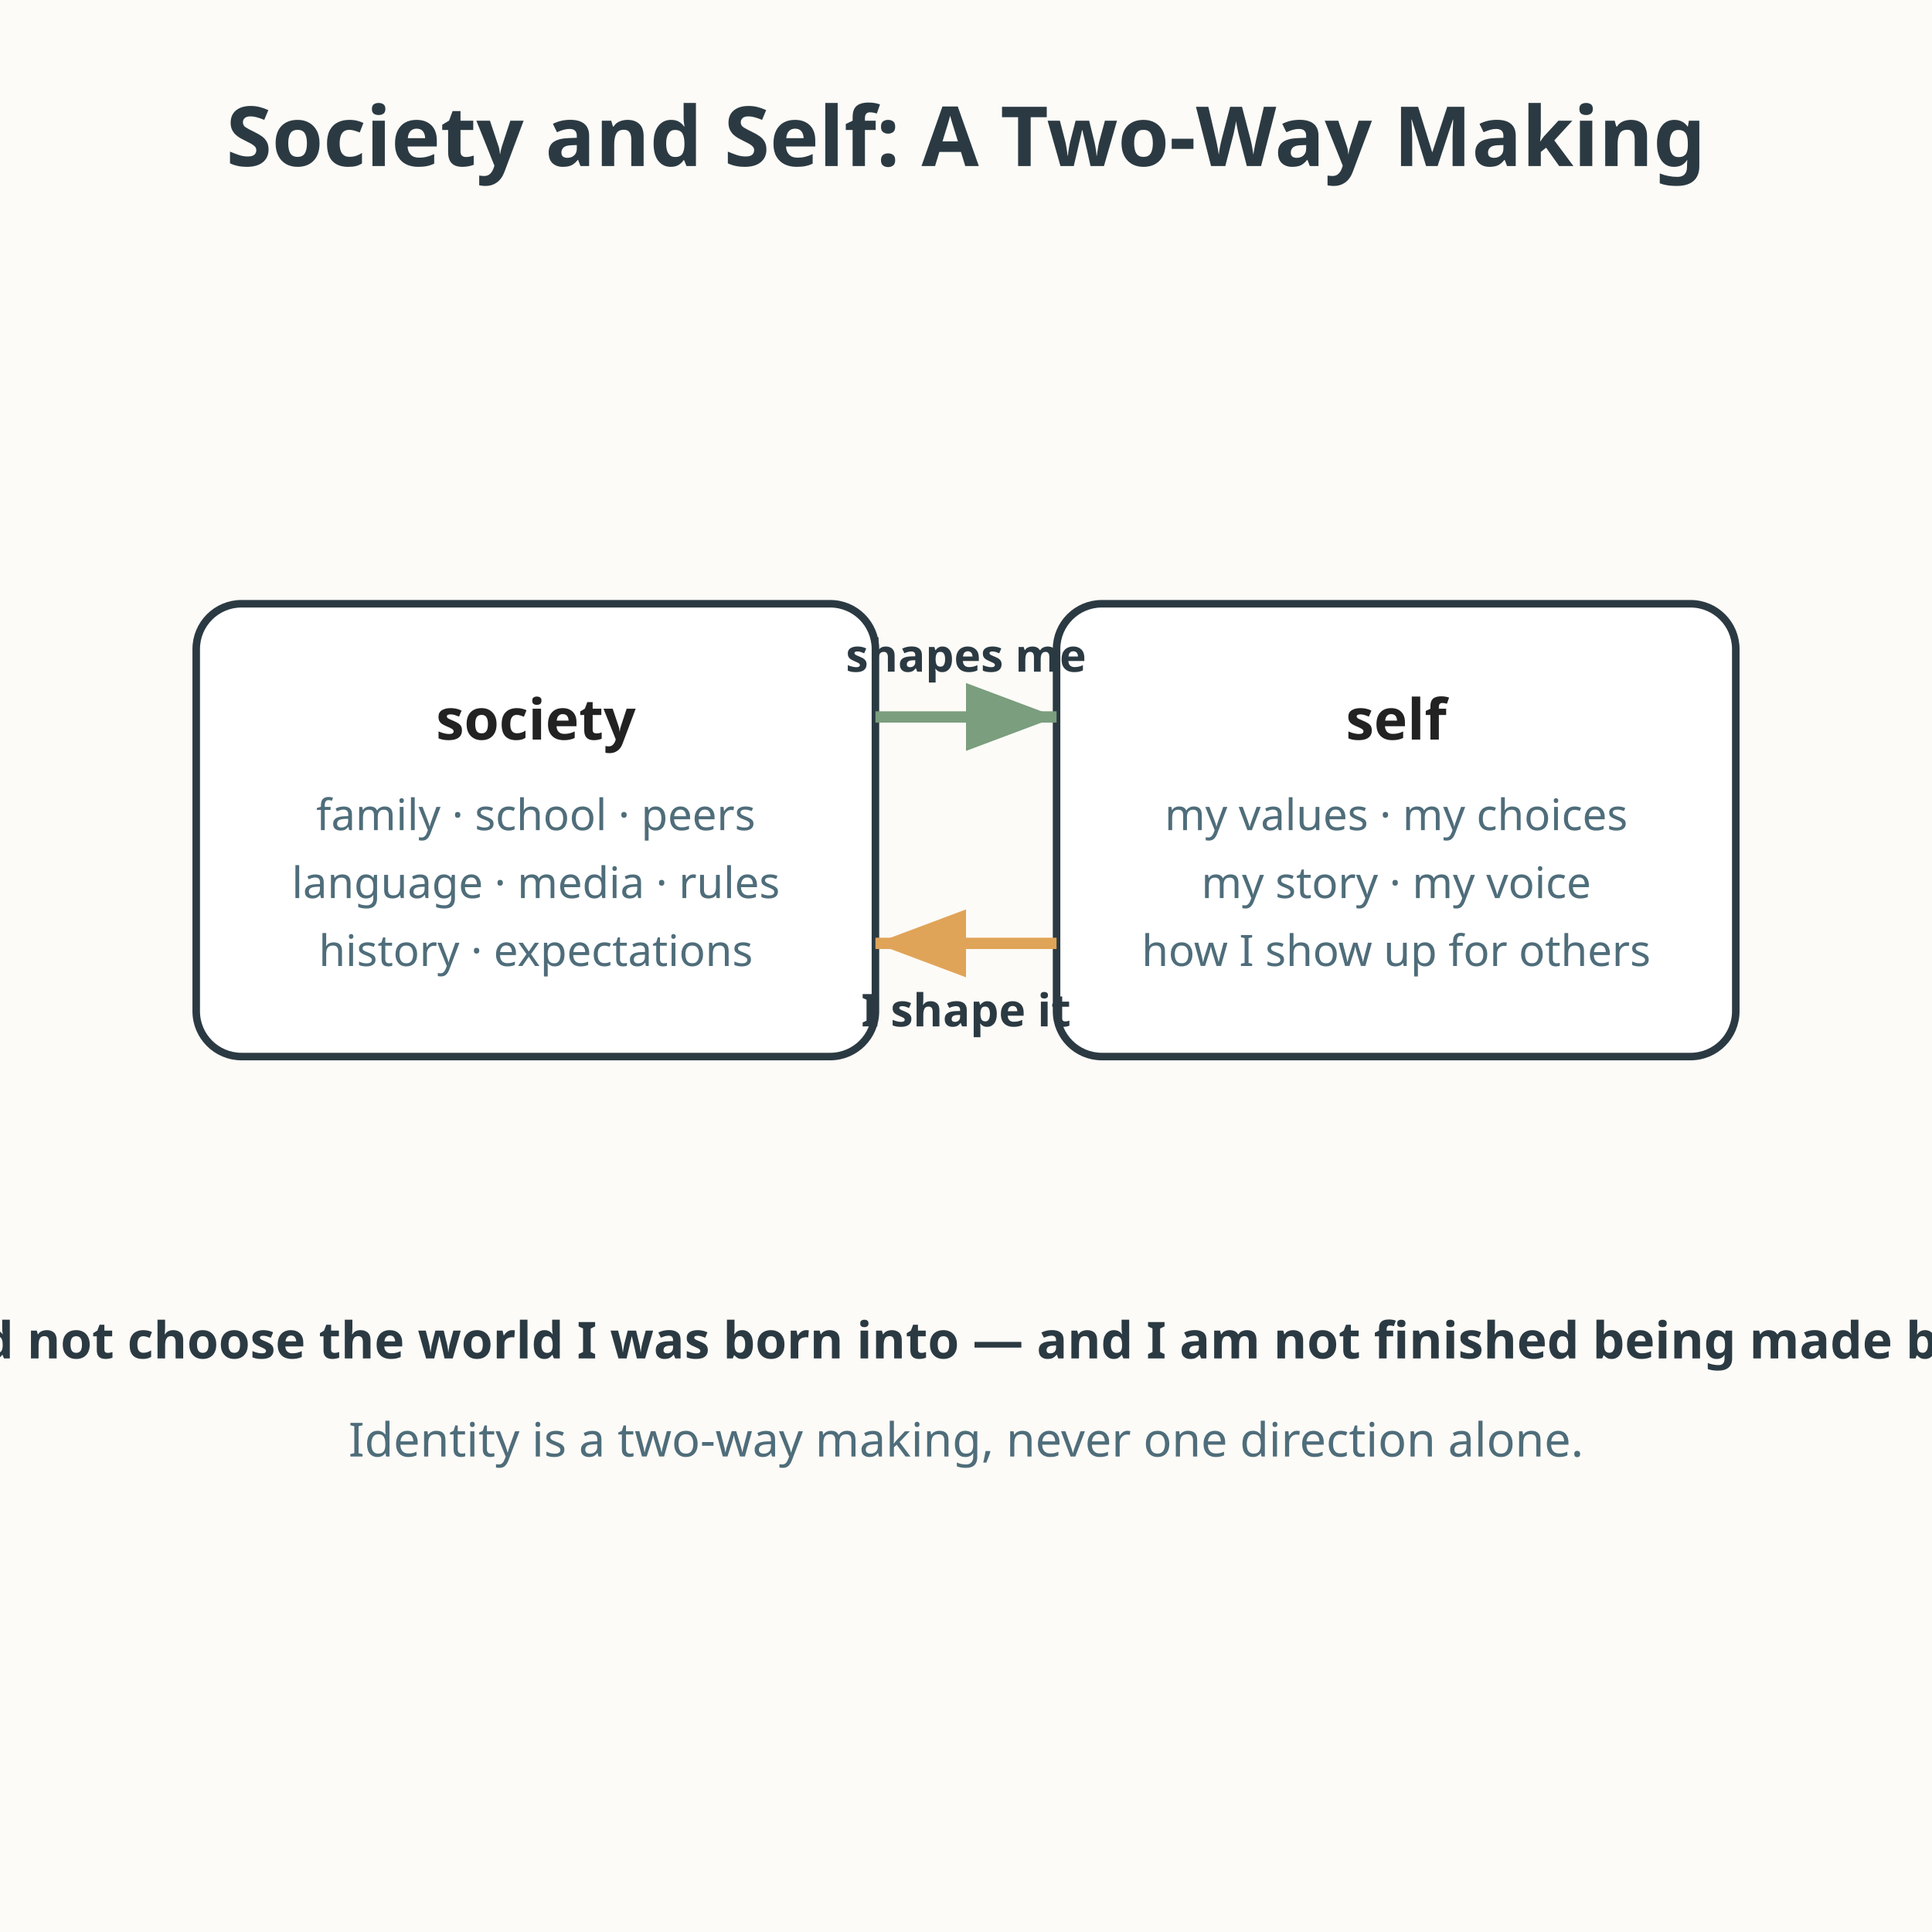
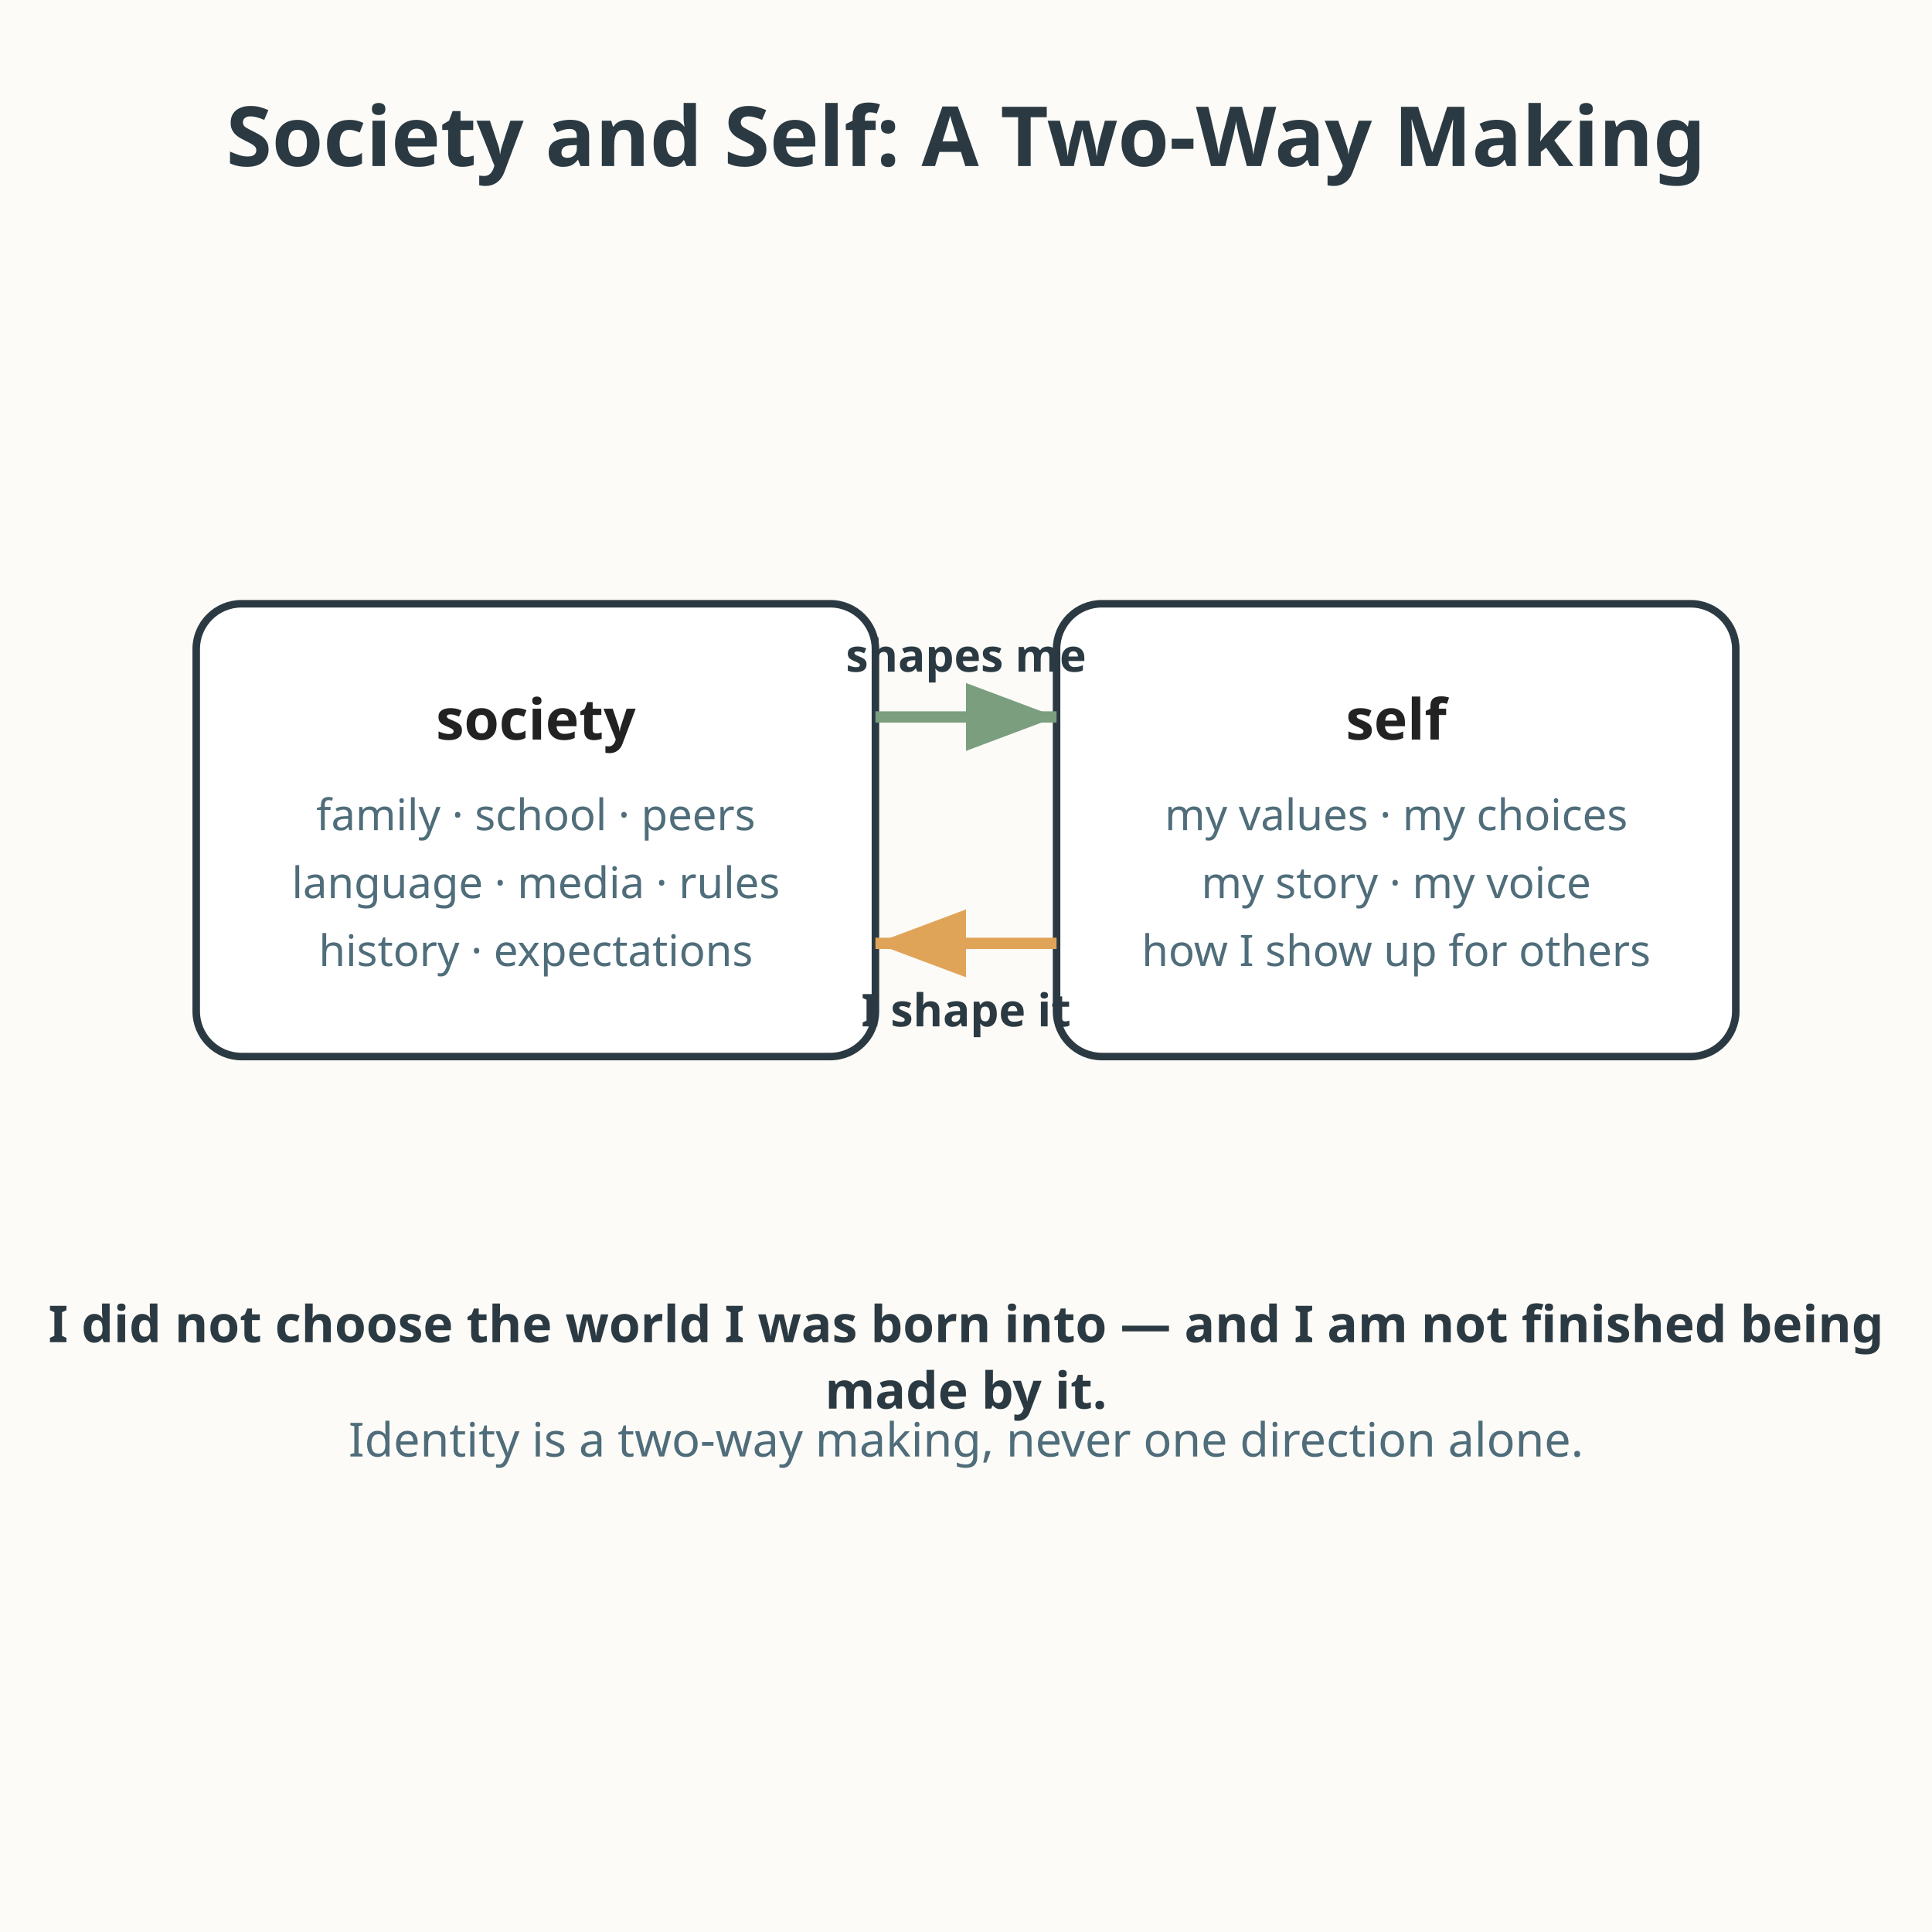
<svg xmlns="http://www.w3.org/2000/svg" viewBox="0 0 512 512" role="img" aria-labelledby="title desc">
  <rect width="512" height="512" fill="#fdfbf7" />
  <text x="256" y="44" text-anchor="middle" font-family="sans-serif" font-size="22" font-weight="bold" fill="#2b3a42">Society and Self: A Two-Way Making</text>
  <rect x="52" y="160" width="180" height="120" rx="12" fill="#ffffff" stroke="#2b3a42" stroke-width="2" />
  <text x="142" y="196" text-anchor="middle" font-family="sans-serif" font-size="15" font-weight="bold" fill="#222222">society</text>
  <text x="142" y="220" text-anchor="middle" font-family="sans-serif" font-size="11.5" fill="#4f6d7a">family · school · peers</text>
  <text x="142" y="238" text-anchor="middle" font-family="sans-serif" font-size="11.5" fill="#4f6d7a">language · media · rules</text>
  <text x="142" y="256" text-anchor="middle" font-family="sans-serif" font-size="11.5" fill="#4f6d7a">history · expectations</text>
  <rect x="280" y="160" width="180" height="120" rx="12" fill="#ffffff" stroke="#2b3a42" stroke-width="2" />
  <text x="370" y="196" text-anchor="middle" font-family="sans-serif" font-size="15" font-weight="bold" fill="#222222">self</text>
  <text x="370" y="220" text-anchor="middle" font-family="sans-serif" font-size="11.5" fill="#4f6d7a">my values · my choices</text>
  <text x="370" y="238" text-anchor="middle" font-family="sans-serif" font-size="11.5" fill="#4f6d7a">my story · my voice</text>
  <text x="370" y="256" text-anchor="middle" font-family="sans-serif" font-size="11.5" fill="#4f6d7a">how I show up for others</text>
  <path d="M232 190 L280 190" fill="none" stroke="#7a9e7e" stroke-width="3" marker-end="url(#s2s)" />
  <defs>
    <marker id="s2s" markerWidth="10" markerHeight="10" refX="8" refY="3" orient="auto" markerUnits="strokeWidth">
      <path d="M0 0 L8 3 L0 6 Z" fill="#7a9e7e" />
    </marker>
  </defs>
  <text x="256" y="178" text-anchor="middle" font-family="sans-serif" font-size="12" font-weight="bold" fill="#2b3a42">shapes me</text>
  <path d="M280 250 L232 250" fill="none" stroke="#e0a458" stroke-width="3" marker-end="url(#self2s)" />
  <defs>
    <marker id="self2s" markerWidth="10" markerHeight="10" refX="8" refY="3" orient="auto" markerUnits="strokeWidth">
      <path d="M0 0 L8 3 L0 6 Z" fill="#e0a458" />
    </marker>
  </defs>
  <text x="256" y="272" text-anchor="middle" font-family="sans-serif" font-size="12" font-weight="bold" fill="#2b3a42">I shape it</text>
-   <text x="256" y="360" text-anchor="middle" font-family="sans-serif" font-size="13.5" font-weight="bold" fill="#2b3a42">I did not choose the world I was born into — and I am not finished being made by it.</text>
+   <text x="256" y="355.7" text-anchor="middle" font-family="sans-serif" font-size="13.5" font-weight="bold" fill="#2b3a42">I did not choose the world I was born into — and I am not finished being</text>
+   <text x="256" y="373.3" text-anchor="middle" font-family="sans-serif" font-size="13.5" font-weight="bold" fill="#2b3a42">made by it.</text>
  <text x="256" y="386" text-anchor="middle" font-family="sans-serif" font-size="12.5" fill="#4f6d7a">Identity is a two-way making, never one direction alone.</text>
</svg>
